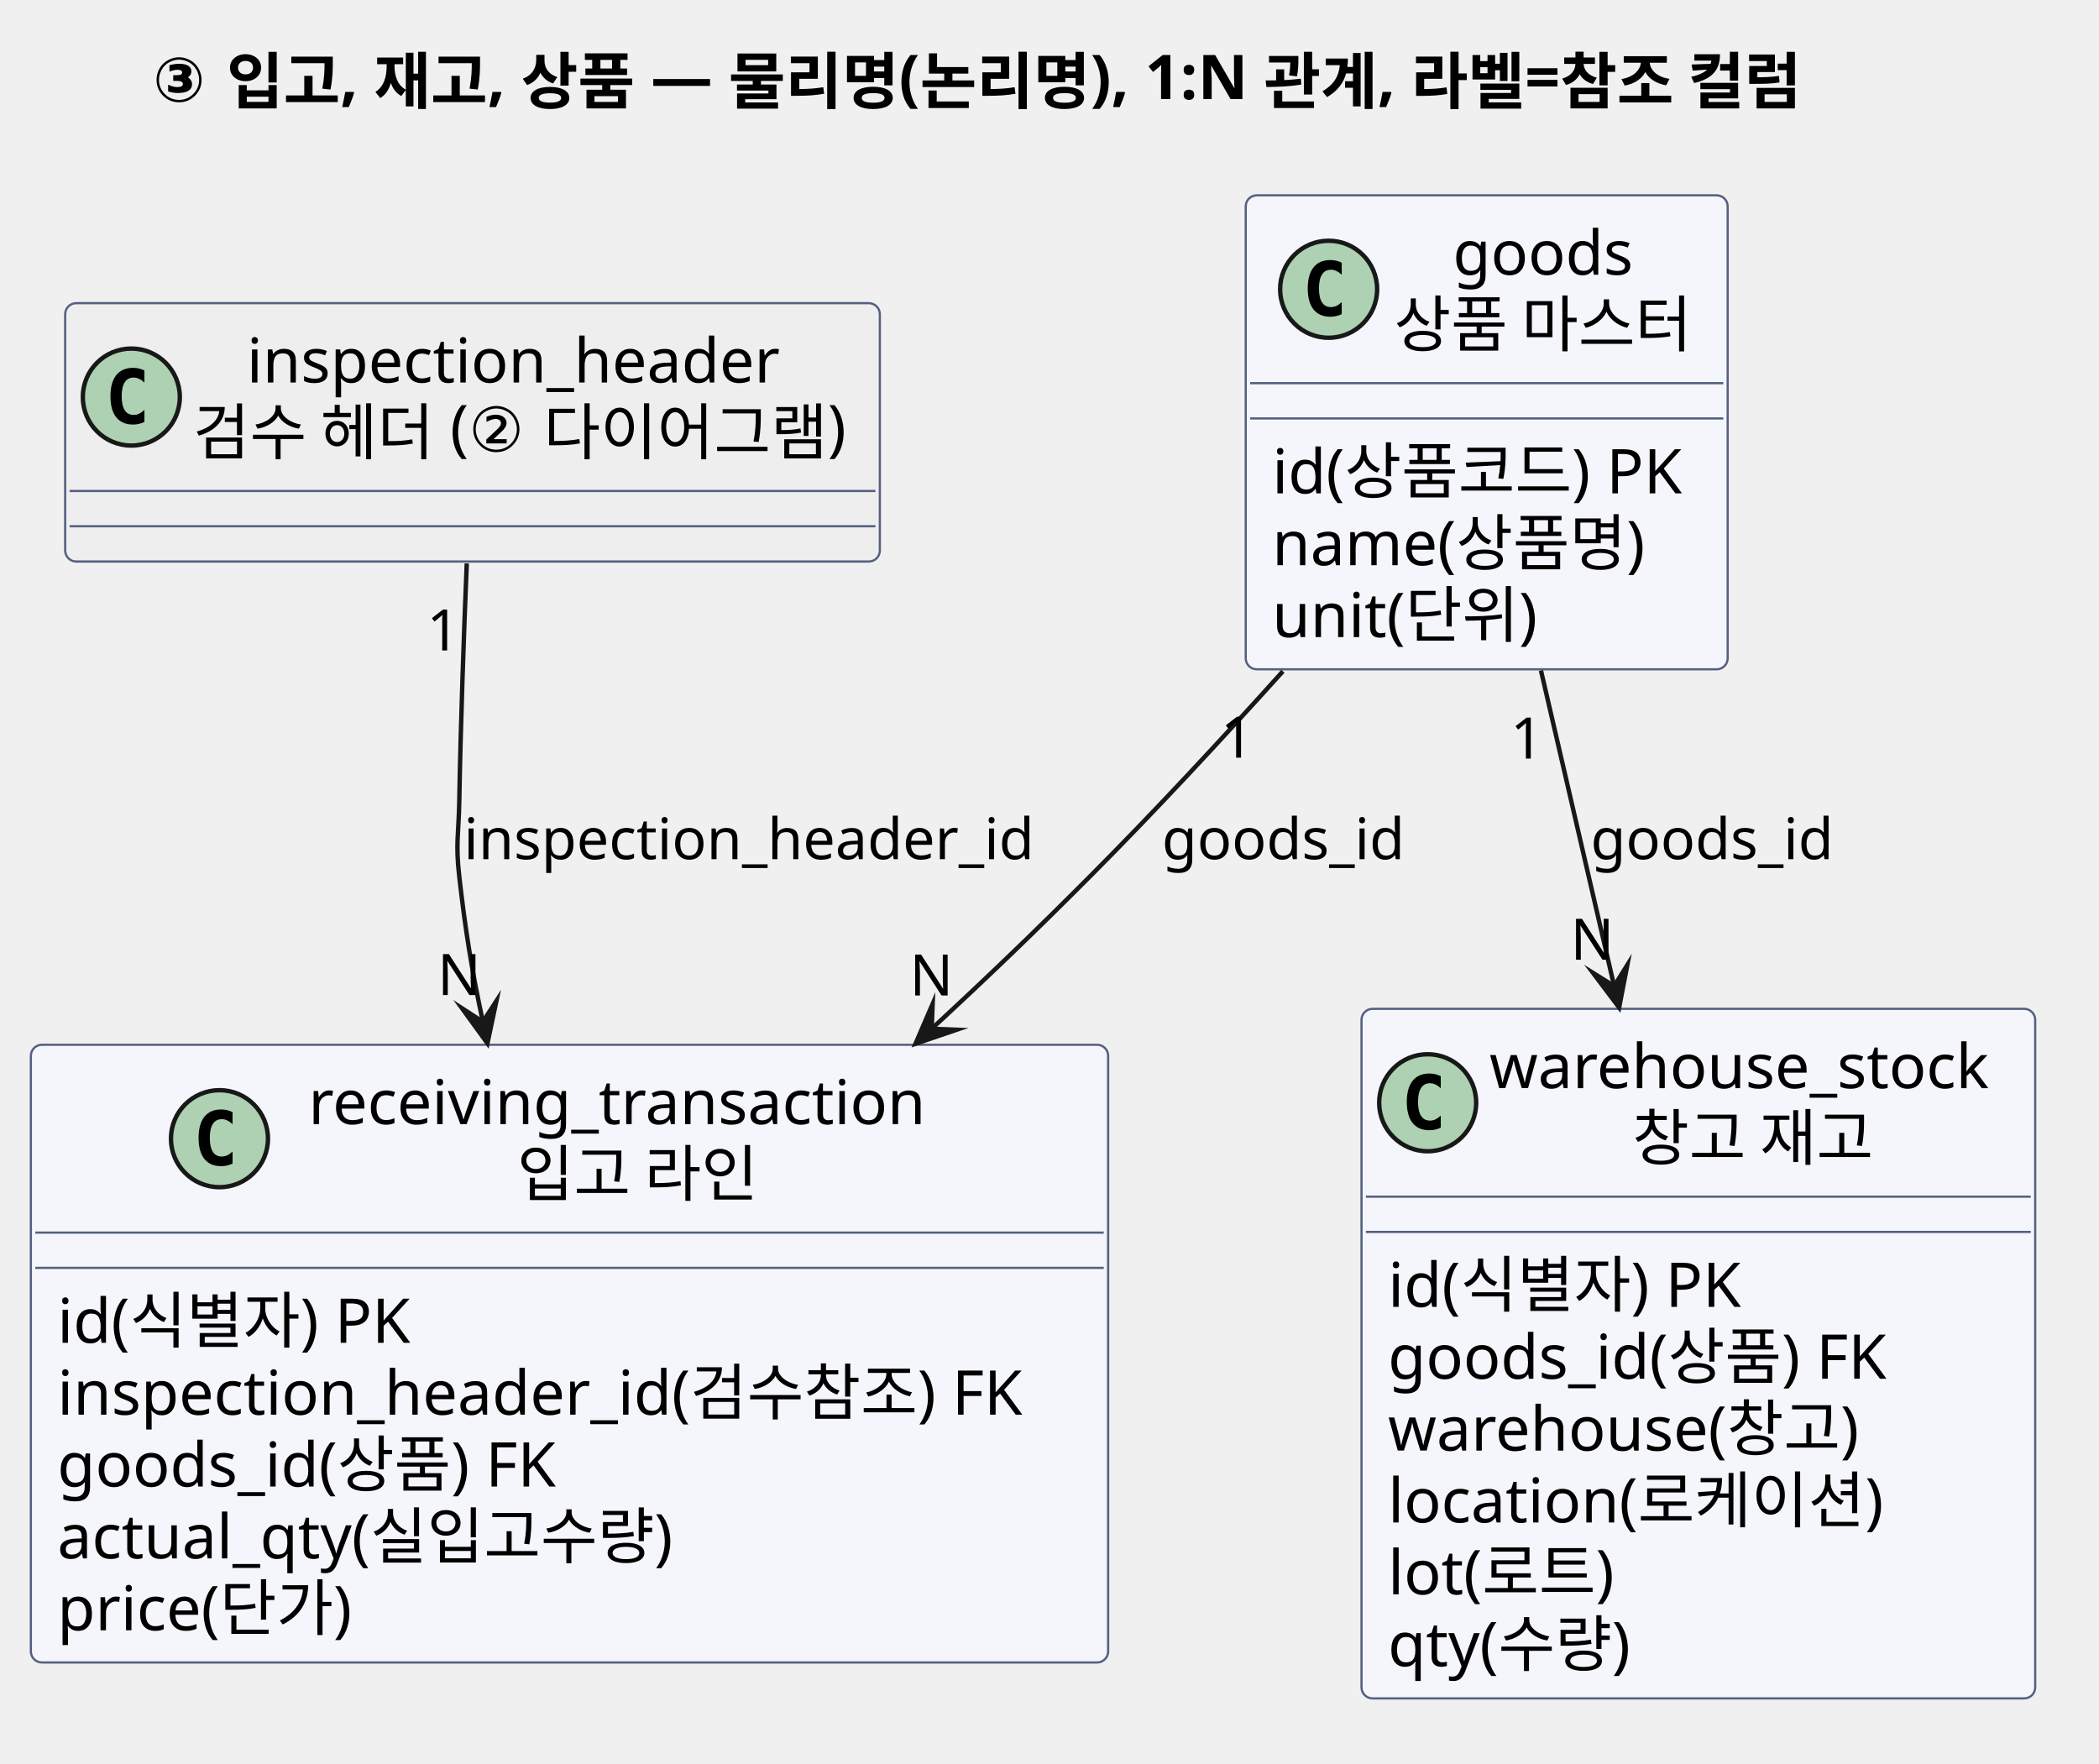
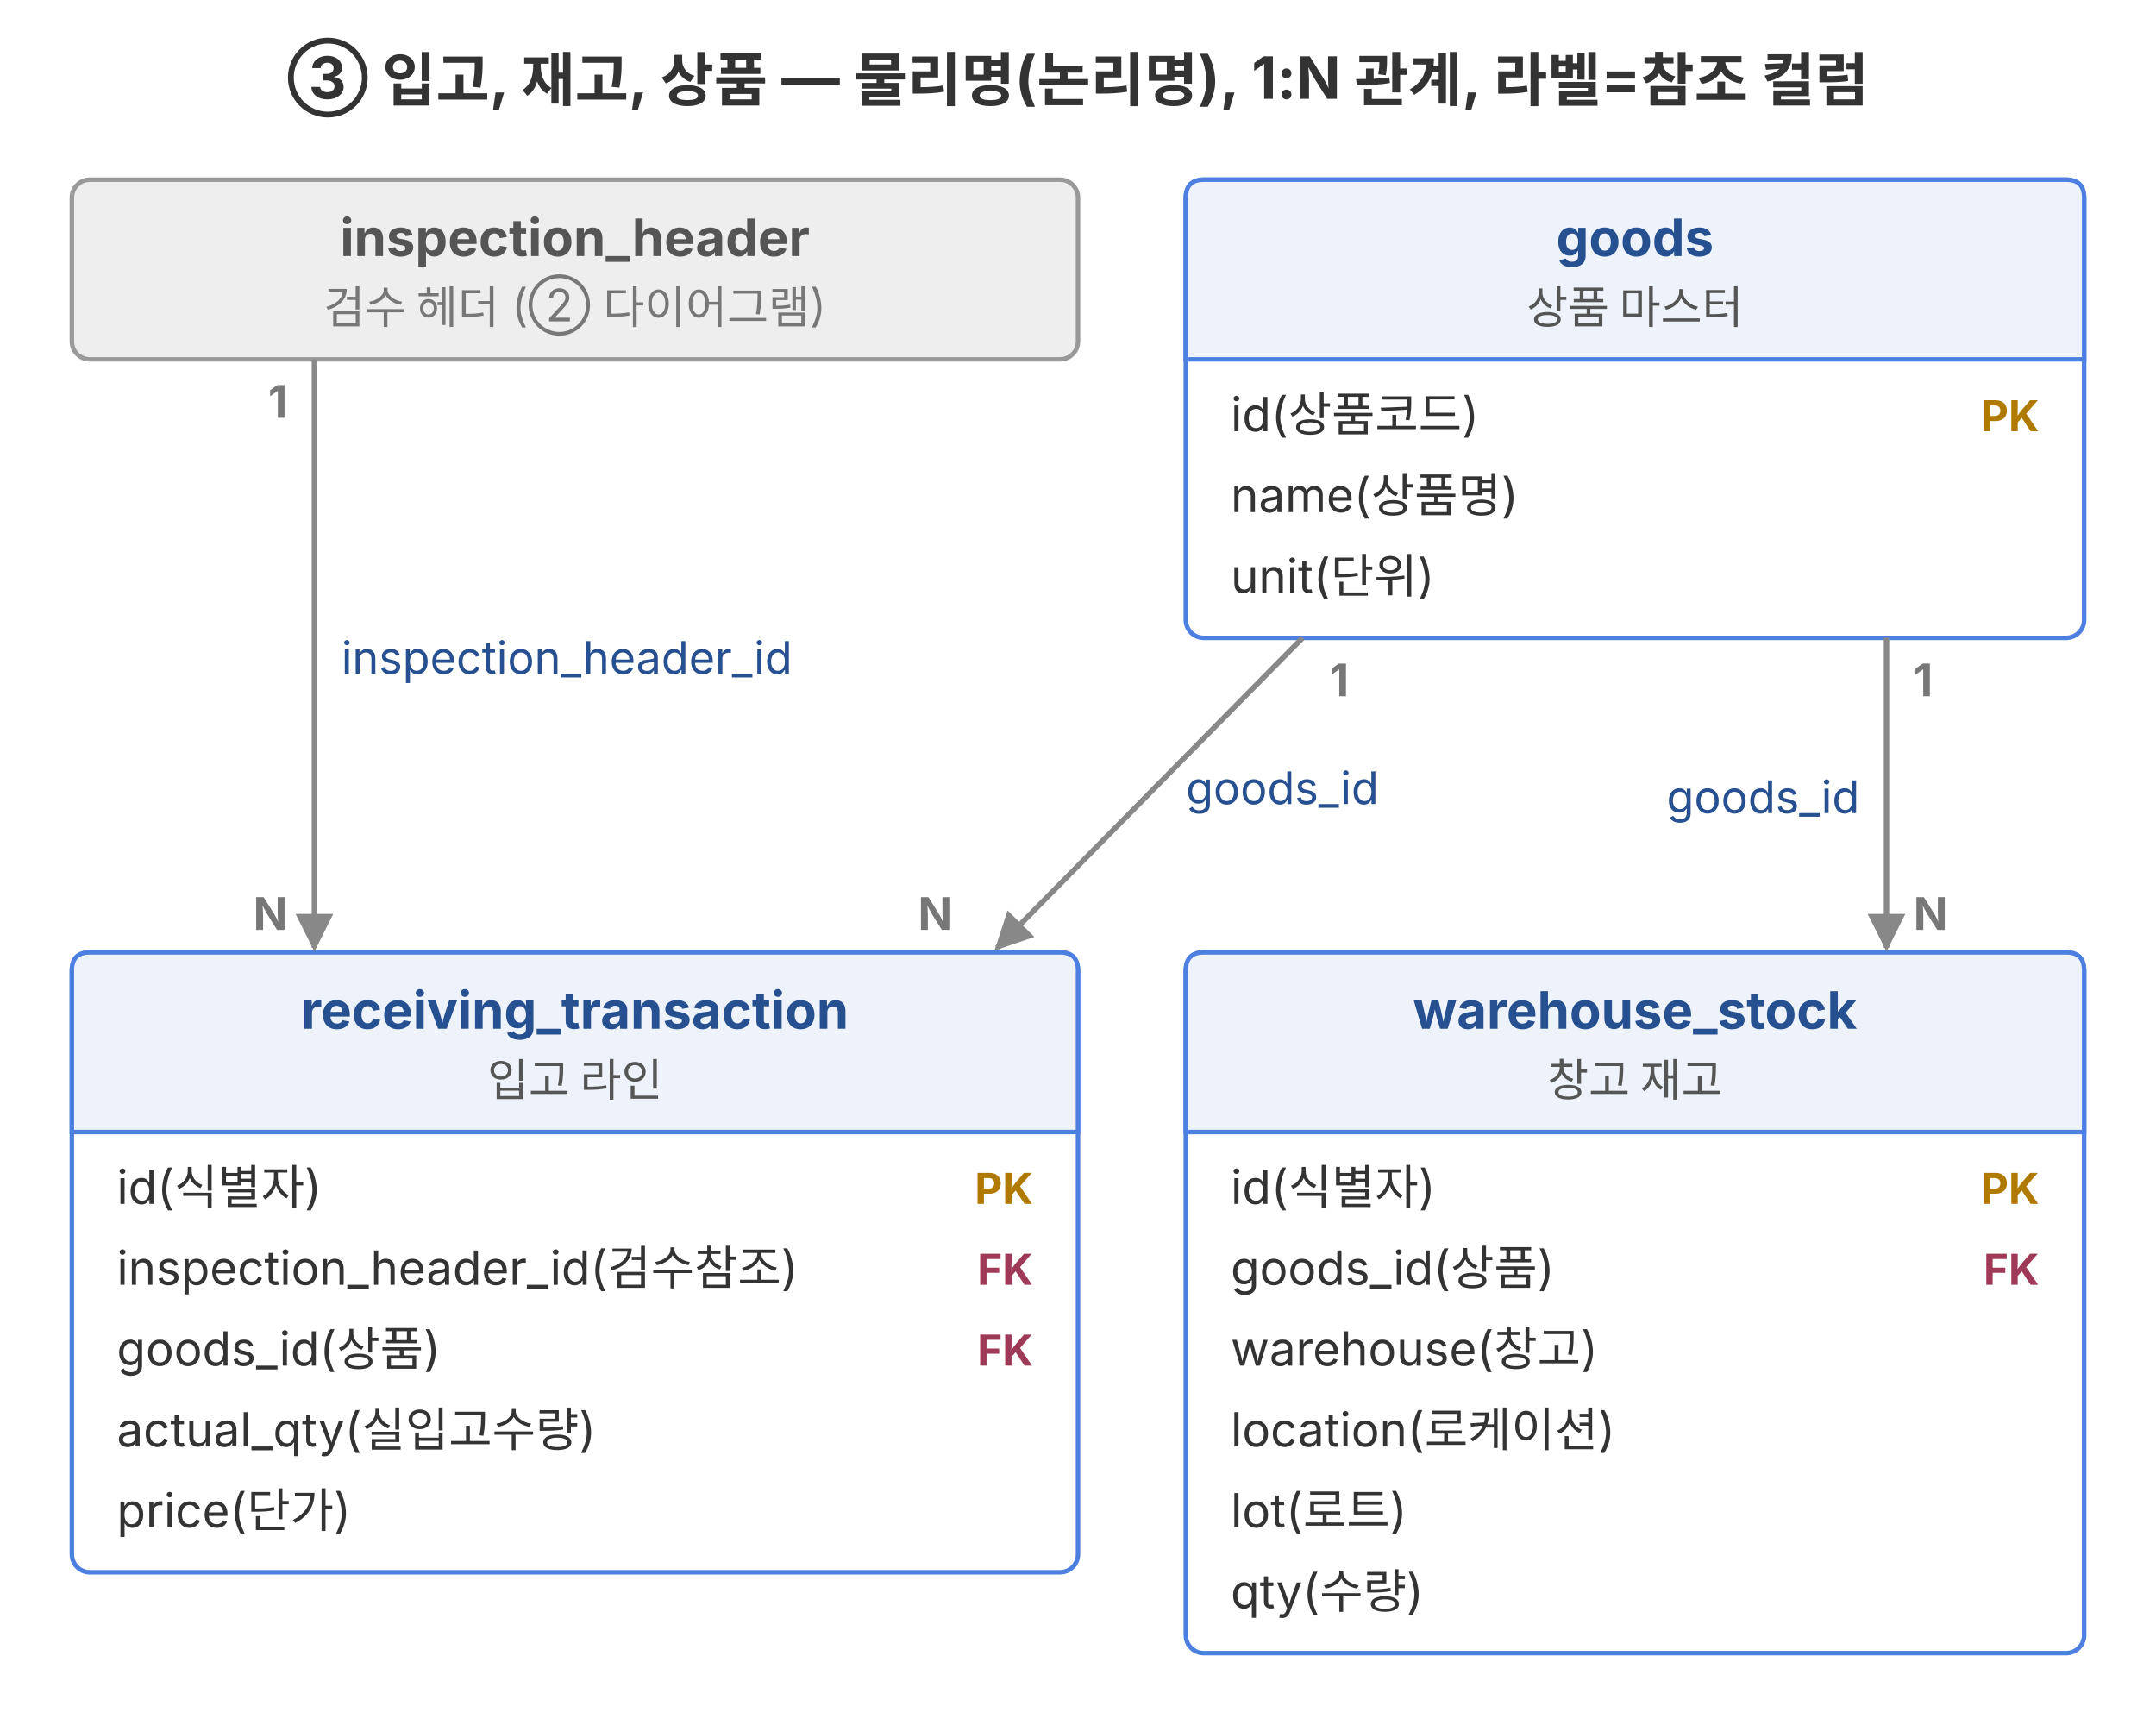
- <svg xmlns="http://www.w3.org/2000/svg" version="1.1" data-diagram-type="CLASS" style="width:476px;height:400px;background:#FFFFFF;" width="476px" height="400px" viewBox="0 0 476 400" zoomAndPan="magnify" preserveAspectRatio="none" contentStyleType="text/css">
-   <defs />
-   <g font-family="sans-serif" lengthAdjust="spacing">
-     <g class="title" data-source-line="6">
-       <text x="34.677" y="22.995" fill="#000" font-size="14" textLength="400.176" font-weight="700">③ 입고, 재고, 상품 — 물리명(논리명), 1:N 관계, 라벨=참조 컬럼</text>
-     </g>
-     <g class="entity" data-qualified-name="insp" id="ent0001" data-source-line="8">
-       <rect x="14.78" y="68.747" width="184.745" height="58.594" fill="#EEE" style="stroke:#556080;stroke-width:0.5;" rx="2.5" ry="2.5" />
-       <ellipse cx="29.78" cy="90.044" rx="11" ry="11" fill="#ADD1B2" style="stroke:#181818;stroke-width:1;" />
-       <path d="M32.749,95.684 Q32.171,95.981 31.53,96.122 Q30.889,96.278 30.186,96.278 Q27.686,96.278 26.358,94.637 Q25.046,92.981 25.046,89.856 Q25.046,86.731 26.358,85.075 Q27.686,83.419 30.186,83.419 Q30.889,83.419 31.53,83.575 Q32.186,83.731 32.749,84.028 L32.749,86.747 Q32.124,86.169 31.53,85.903 Q30.936,85.622 30.311,85.622 Q28.968,85.622 28.28,86.7 Q27.593,87.762 27.593,89.856 Q27.593,91.95 28.28,93.028 Q28.968,94.091 30.311,94.091 Q30.936,94.091 31.53,93.825 Q32.124,93.544 32.749,92.966 L32.749,95.684 Z " fill="#000" />
-       <text x="55.956" y="86.742" fill="#000" font-size="14" textLength="128.393">inspection_header</text>
-       <text x="43.78" y="103.039" fill="#000" font-size="14" textLength="152.745">검수 헤더 (② 다이어그램)</text>
-       <line x1="15.78" y1="111.341" x2="198.525" y2="111.341" style="stroke:#556080;stroke-width:0.5;" />
-       <line x1="15.78" y1="119.341" x2="198.525" y2="119.341" style="stroke:#556080;stroke-width:0.5;" />
-     </g>
-     <g class="entity" data-qualified-name="rcvi" id="ent0002" data-source-line="9">
-       <rect x="7" y="236.927" width="244.296" height="140.078" fill="#F4F6FB" style="stroke:#556080;stroke-width:0.5;" rx="2.5" ry="2.5" />
-       <ellipse cx="49.768" cy="258.224" rx="11" ry="11" fill="#ADD1B2" style="stroke:#181818;stroke-width:1;" />
-       <path d="M52.737,263.864 Q52.159,264.161 51.518,264.302 Q50.878,264.458 50.175,264.458 Q47.675,264.458 46.346,262.818 Q45.034,261.161 45.034,258.036 Q45.034,254.911 46.346,253.255 Q47.675,251.599 50.175,251.599 Q50.878,251.599 51.518,251.755 Q52.175,251.911 52.737,252.208 L52.737,254.927 Q52.112,254.349 51.518,254.083 Q50.925,253.802 50.3,253.802 Q48.956,253.802 48.268,254.88 Q47.581,255.943 47.581,258.036 Q47.581,260.13 48.268,261.208 Q48.956,262.271 50.3,262.271 Q50.925,262.271 51.518,262.005 Q52.112,261.724 52.737,261.146 L52.737,263.864 Z " fill="#000" />
-       <text x="69.939" y="254.922" fill="#000" font-size="14" textLength="150.589">receiving_transaction</text>
-       <text x="117.248" y="271.219" fill="#000" font-size="14" textLength="55.97">입고 라인</text>
-       <line x1="8" y1="279.521" x2="250.296" y2="279.521" style="stroke:#556080;stroke-width:0.5;" />
-       <line x1="8" y1="287.521" x2="250.296" y2="287.521" style="stroke:#556080;stroke-width:0.5;" />
-       <text x="13" y="304.516" fill="#000" font-size="14" textLength="84.413">id(식별자) PK</text>
-       <text x="13" y="320.813" fill="#000" font-size="14" textLength="232.296">inspection_header_id(검수참조) FK</text>
-       <text x="13" y="337.109" fill="#000" font-size="14" textLength="120.342">goods_id(상품) FK</text>
-       <text x="13" y="353.406" fill="#000" font-size="14" textLength="148.092">actual_qty(실입고수량)</text>
-       <text x="13" y="369.703" fill="#000" font-size="14" textLength="71.526">price(단가)</text>
-     </g>
-     <g class="entity" data-qualified-name="stk" id="ent0003" data-source-line="16">
-       <rect x="308.76" y="228.777" width="152.771" height="156.375" fill="#F4F6FB" style="stroke:#556080;stroke-width:0.5;" rx="2.5" ry="2.5" />
-       <ellipse cx="323.76" cy="250.074" rx="11" ry="11" fill="#ADD1B2" style="stroke:#181818;stroke-width:1;" />
-       <path d="M326.729,255.714 Q326.151,256.011 325.51,256.152 Q324.869,256.308 324.166,256.308 Q321.666,256.308 320.338,254.668 Q319.026,253.011 319.026,249.886 Q319.026,246.761 320.338,245.105 Q321.666,243.449 324.166,243.449 Q324.869,243.449 325.51,243.605 Q326.166,243.761 326.729,244.058 L326.729,246.777 Q326.104,246.199 325.51,245.933 Q324.916,245.652 324.291,245.652 Q322.948,245.652 322.26,246.73 Q321.573,247.793 321.573,249.886 Q321.573,251.98 322.26,253.058 Q322.948,254.121 324.291,254.121 Q324.916,254.121 325.51,253.855 Q326.104,253.574 326.729,252.996 L326.729,255.714 Z " fill="#000" />
-       <text x="337.76" y="246.772" fill="#000" font-size="14" textLength="120.771">warehouse_stock</text>
-       <text x="370.16" y="263.069" fill="#000" font-size="14" textLength="55.97">창고 재고</text>
-       <line x1="309.76" y1="271.371" x2="460.531" y2="271.371" style="stroke:#556080;stroke-width:0.5;" />
-       <line x1="309.76" y1="279.371" x2="460.531" y2="279.371" style="stroke:#556080;stroke-width:0.5;" />
-       <text x="314.76" y="296.366" fill="#000" font-size="14" textLength="84.413">id(식별자) PK</text>
-       <text x="314.76" y="312.663" fill="#000" font-size="14" textLength="120.342">goods_id(상품) FK</text>
-       <text x="314.76" y="328.959" fill="#000" font-size="14" textLength="113.301">warehouse(창고)</text>
-       <text x="314.76" y="345.256" fill="#000" font-size="14" textLength="117.992">location(로케이션)</text>
-       <text x="314.76" y="361.553" fill="#000" font-size="14" textLength="54.628">lot(로트)</text>
-       <text x="314.76" y="377.85" fill="#000" font-size="14" textLength="59.345">qty(수량)</text>
-     </g>
-     <g class="entity" data-qualified-name="goods" id="ent0004" data-source-line="24">
-       <rect x="282.5" y="44.297" width="109.293" height="107.484" fill="#F4F6FB" style="stroke:#556080;stroke-width:0.5;" rx="2.5" ry="2.5" />
-       <ellipse cx="301.299" cy="65.594" rx="11" ry="11" fill="#ADD1B2" style="stroke:#181818;stroke-width:1;" />
-       <path d="M304.268,71.234 Q303.69,71.531 303.049,71.672 Q302.409,71.828 301.706,71.828 Q299.206,71.828 297.878,70.188 Q296.565,68.531 296.565,65.406 Q296.565,62.281 297.878,60.625 Q299.206,58.969 301.706,58.969 Q302.409,58.969 303.049,59.125 Q303.706,59.281 304.268,59.578 L304.268,62.297 Q303.643,61.719 303.049,61.453 Q302.456,61.172 301.831,61.172 Q300.487,61.172 299.799,62.25 Q299.112,63.313 299.112,65.406 Q299.112,67.5 299.799,68.578 Q300.487,69.641 301.831,69.641 Q302.456,69.641 303.049,69.375 Q303.643,69.094 304.268,68.516 L304.268,71.234 Z " fill="#000" />
-       <text x="329.47" y="62.292" fill="#000" font-size="14" textLength="42.198">goods</text>
-       <text x="316.144" y="78.589" fill="#000" font-size="14" textLength="68.85">상품 마스터</text>
-       <line x1="283.5" y1="86.891" x2="390.793" y2="86.891" style="stroke:#556080;stroke-width:0.5;" />
-       <line x1="283.5" y1="94.891" x2="390.793" y2="94.891" style="stroke:#556080;stroke-width:0.5;" />
-       <text x="288.5" y="111.886" fill="#000" font-size="14" textLength="97.293">id(상품코드) PK</text>
-       <text x="288.5" y="128.183" fill="#000" font-size="14" textLength="89.267">name(상품명)</text>
-       <text x="288.5" y="144.479" fill="#000" font-size="14" textLength="63.809">unit(단위)</text>
-     </g>
-     <g class="link" data-entity-1="ent0001" data-entity-2="ent0002" id="lnk5" data-source-line="29" data-link-type="dependency">
-       <path d="M105.85,127.757 C105.2,143.667 104.47,163.817 104.15,181.777 C104.01,189.337 103.28,191.277 104.15,198.777 C105.57,211.117 106.839,219.216 109.499,231.716" style="stroke:#181818;stroke-width:1;" fill="none" id="insp-to-rcvi" codeLine="29" />
-       <polygon points="110.54,236.607,112.579,226.971,109.499,231.716,104.754,228.637,110.54,236.607" fill="#181818" style="stroke:#181818;stroke-width:1;stroke-linejoin:miter;stroke-miterlimit:10;" />
-       <text x="105.15" y="194.844" fill="#000" font-size="13" textLength="137.585">inspection_header_id</text>
-       <text x="96.784" y="147.513" fill="#000" font-size="13">1</text>
-       <text x="99.194" y="225.651" fill="#000" font-size="13">N</text>
-     </g>
-     <g class="link" data-entity-1="ent0004" data-entity-2="ent0002" id="lnk6" data-source-line="30" data-link-type="dependency">
-       <path d="M290.93,152.227 C277.14,167.547 261.8,184.077 247.15,198.777 C234.64,211.327 224.691,220.902 211.281,233.302" style="stroke:#181818;stroke-width:1;" fill="none" id="goods-to-rcvi" codeLine="30" />
-       <polygon points="207.61,236.697,216.934,233.523,211.281,233.302,211.502,227.65,207.61,236.697" fill="#181818" style="stroke:#181818;stroke-width:1;stroke-linejoin:miter;stroke-miterlimit:10;" />
-       <text x="263.48" y="194.844" fill="#000" font-size="13" textLength="57.548">goods_id</text>
-       <text x="276.826" y="171.82" fill="#000" font-size="13">1</text>
-       <text x="206.275" y="225.751" fill="#000" font-size="13">N</text>
-     </g>
-     <g class="link" data-entity-1="ent0004" data-entity-2="ent0003" id="lnk7" data-source-line="31" data-link-type="dependency">
-       <path d="M349.45,152.057 C354.84,175.287 360.14,198.146 366.05,223.616" style="stroke:#181818;stroke-width:1;" fill="none" id="goods-to-stk" codeLine="31" />
-       <polygon points="367.18,228.487,369.042,218.816,366.05,223.616,361.249,220.624,367.18,228.487" fill="#181818" style="stroke:#181818;stroke-width:1;stroke-linejoin:miter;stroke-miterlimit:10;" />
-       <text x="360.71" y="194.844" fill="#000" font-size="13" textLength="57.548">goods_id</text>
-       <text x="342.531" y="172.014" fill="#000" font-size="13">1</text>
-       <text x="356.142" y="217.634" fill="#000" font-size="13">N</text>
-     </g>
-   </g>
+ <svg xmlns="http://www.w3.org/2000/svg" width="480" height="384" viewBox="0 0 480 384" font-family="-apple-system, 'Segoe UI', 'Noto Sans KR', sans-serif">
+   <defs>
+     <marker id="ah" viewBox="0 0 10 10" refX="9" refY="5" markerWidth="7" markerHeight="7" orient="auto-start-reverse">
+       <path d="M0,0 L10,5 L0,10 z" fill="#888" />
+     </marker>
+   </defs>
+   <rect x="0" y="0" width="480" height="384" fill="#FFFFFF" />
+   <text x="240.0" y="22" font-size="13" fill="#333" text-anchor="middle" font-weight="bold">③ 입고, 재고, 상품 — 물리명(논리명), 1:N 관계, 라벨=참조 컬럼</text>
+   <rect x="16" y="40" width="224" height="40" rx="4" fill="#EEEEEE" stroke="#999999" />
+   <text x="128.0" y="57" font-size="11.5" fill="#555" text-anchor="middle" font-weight="bold">inspection_header</text>
+   <text x="128.0" y="72" font-size="10" fill="#777" text-anchor="middle">검수 헤더 (② 다이어그램)</text>
+   <rect x="264" y="40" width="200" height="102" rx="4" fill="#FFFFFF" stroke="#4C7FE0" />
+   <path d="M264,80 V44 Q264,40 268,40 H460 Q464,40 464,44 V80 Z" fill="#EEF3FB" stroke="#4C7FE0" />
+   <text x="364.0" y="57" font-size="11.5" fill="#26508F" text-anchor="middle" font-weight="bold">goods</text>
+   <text x="364.0" y="72" font-size="10" fill="#555" text-anchor="middle">상품 마스터</text>
+   <text x="274" y="96" font-size="10.5" fill="#333" text-anchor="start">id(상품코드)</text>
+   <text x="454" y="96" font-size="9.5" fill="#B07A00" text-anchor="end" font-weight="bold">PK</text>
+   <text x="274" y="114" font-size="10.5" fill="#333" text-anchor="start">name(상품명)</text>
+   <text x="274" y="132" font-size="10.5" fill="#333" text-anchor="start">unit(단위)</text>
+   <rect x="16" y="212" width="224" height="138" rx="4" fill="#FFFFFF" stroke="#4C7FE0" />
+   <path d="M16,252 V216 Q16,212 20,212 H236 Q240,212 240,216 V252 Z" fill="#EEF3FB" stroke="#4C7FE0" />
+   <text x="128.0" y="229" font-size="11.5" fill="#26508F" text-anchor="middle" font-weight="bold">receiving_transaction</text>
+   <text x="128.0" y="244" font-size="10" fill="#555" text-anchor="middle">입고 라인</text>
+   <text x="26" y="268" font-size="10.5" fill="#333" text-anchor="start">id(식별자)</text>
+   <text x="230" y="268" font-size="9.5" fill="#B07A00" text-anchor="end" font-weight="bold">PK</text>
+   <text x="26" y="286" font-size="10.5" fill="#333" text-anchor="start">inspection_header_id(검수참조)</text>
+   <text x="230" y="286" font-size="9.5" fill="#9E3A57" text-anchor="end" font-weight="bold">FK</text>
+   <text x="26" y="304" font-size="10.5" fill="#333" text-anchor="start">goods_id(상품)</text>
+   <text x="230" y="304" font-size="9.5" fill="#9E3A57" text-anchor="end" font-weight="bold">FK</text>
+   <text x="26" y="322" font-size="10.5" fill="#333" text-anchor="start">actual_qty(실입고수량)</text>
+   <text x="26" y="340" font-size="10.5" fill="#333" text-anchor="start">price(단가)</text>
+   <rect x="264" y="212" width="200" height="156" rx="4" fill="#FFFFFF" stroke="#4C7FE0" />
+   <path d="M264,252 V216 Q264,212 268,212 H460 Q464,212 464,216 V252 Z" fill="#EEF3FB" stroke="#4C7FE0" />
+   <text x="364.0" y="229" font-size="11.5" fill="#26508F" text-anchor="middle" font-weight="bold">warehouse_stock</text>
+   <text x="364.0" y="244" font-size="10" fill="#555" text-anchor="middle">창고 재고</text>
+   <text x="274" y="268" font-size="10.5" fill="#333" text-anchor="start">id(식별자)</text>
+   <text x="454" y="268" font-size="9.5" fill="#B07A00" text-anchor="end" font-weight="bold">PK</text>
+   <text x="274" y="286" font-size="10.5" fill="#333" text-anchor="start">goods_id(상품)</text>
+   <text x="454" y="286" font-size="9.5" fill="#9E3A57" text-anchor="end" font-weight="bold">FK</text>
+   <text x="274" y="304" font-size="10.5" fill="#333" text-anchor="start">warehouse(창고)</text>
+   <text x="274" y="322" font-size="10.5" fill="#333" text-anchor="start">location(로케이션)</text>
+   <text x="274" y="340" font-size="10.5" fill="#333" text-anchor="start">lot(로트)</text>
+   <text x="274" y="358" font-size="10.5" fill="#333" text-anchor="start">qty(수량)</text>
+   <line x1="70" y1="80" x2="70" y2="211" stroke="#888" stroke-width="1.2" marker-end="url(#ah)" />
+   <text x="76" y="150.0" font-size="10" fill="#26508F" text-anchor="start">inspection_header_id</text>
+   <text x="64" y="93" font-size="10" fill="#777" text-anchor="end" font-weight="bold">1</text>
+   <text x="64" y="207" font-size="10" fill="#777" text-anchor="end" font-weight="bold">N</text>
+   <line x1="290" y1="142" x2="222" y2="211" stroke="#888" stroke-width="1.2" marker-end="url(#ah)" />
+   <text x="264" y="179.0" font-size="10" fill="#26508F" text-anchor="start">goods_id</text>
+   <text x="296" y="155" font-size="10" fill="#777" text-anchor="start" font-weight="bold">1</text>
+   <text x="212" y="207" font-size="10" fill="#777" text-anchor="end" font-weight="bold">N</text>
+   <line x1="420" y1="142" x2="420" y2="211" stroke="#888" stroke-width="1.2" marker-end="url(#ah)" />
+   <text x="414" y="181.0" font-size="10" fill="#26508F" text-anchor="end">goods_id</text>
+   <text x="426" y="155" font-size="10" fill="#777" text-anchor="start" font-weight="bold">1</text>
+   <text x="426" y="207" font-size="10" fill="#777" text-anchor="start" font-weight="bold">N</text>
</svg>
